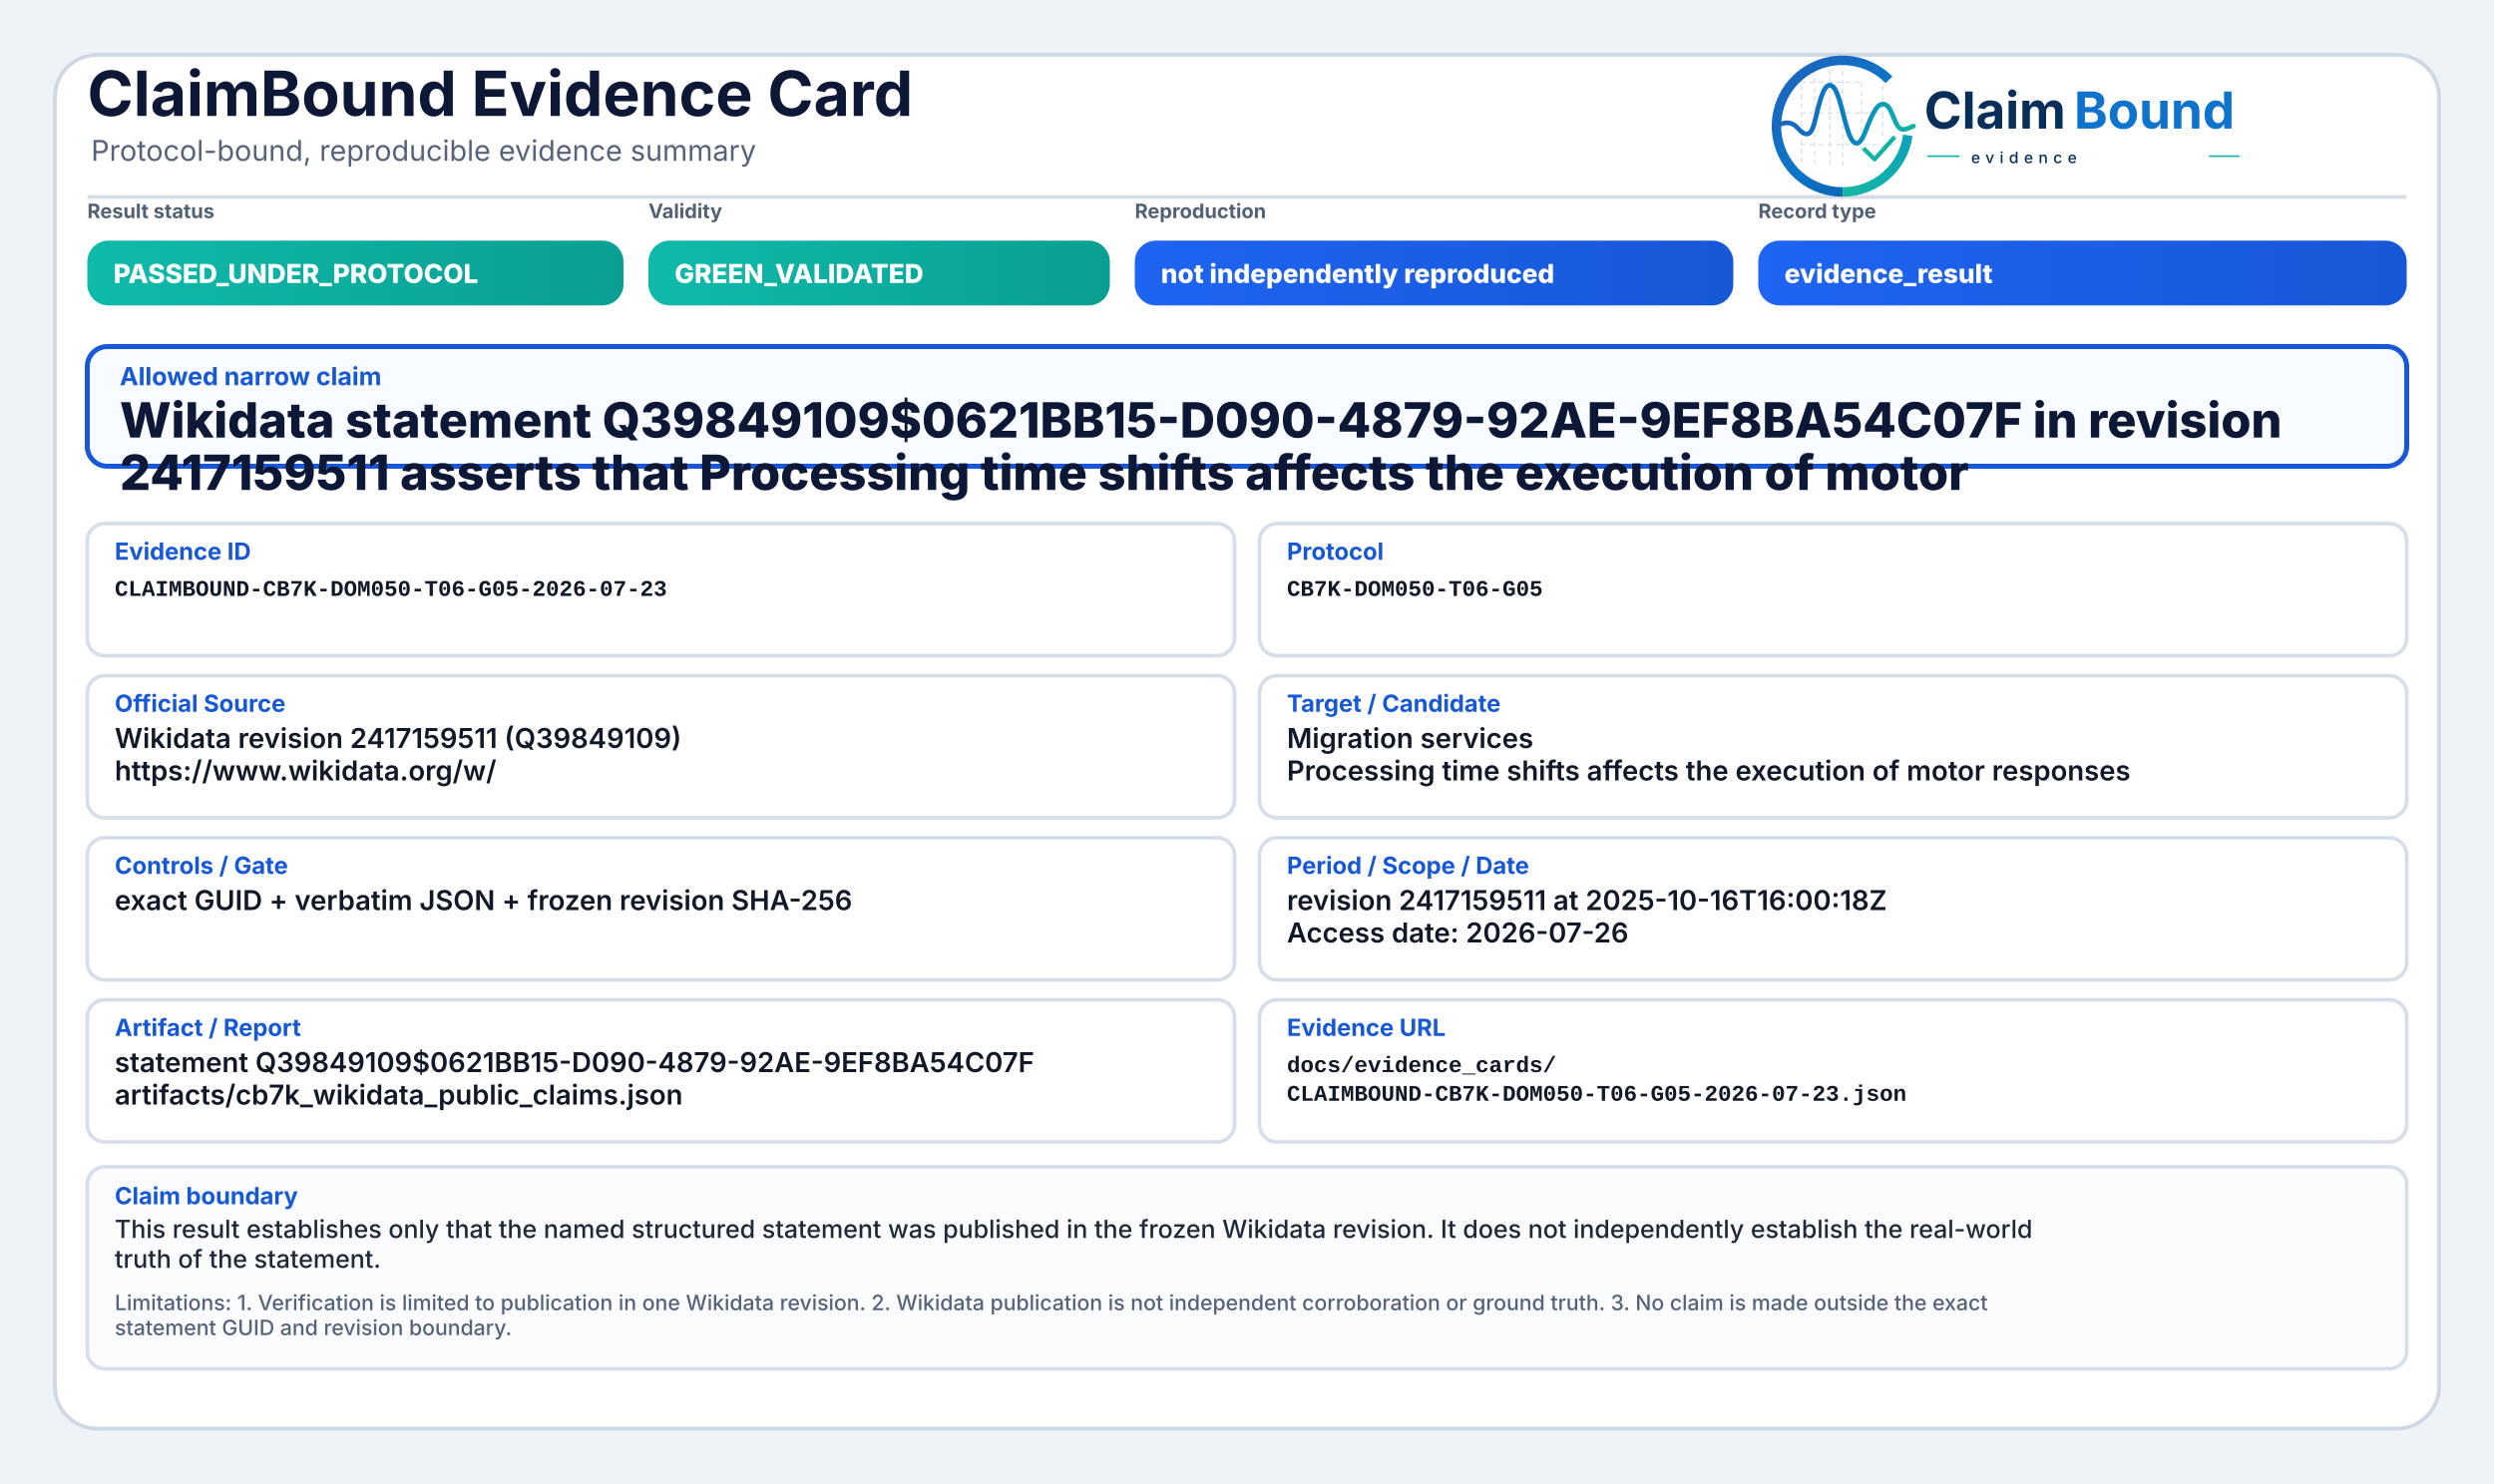
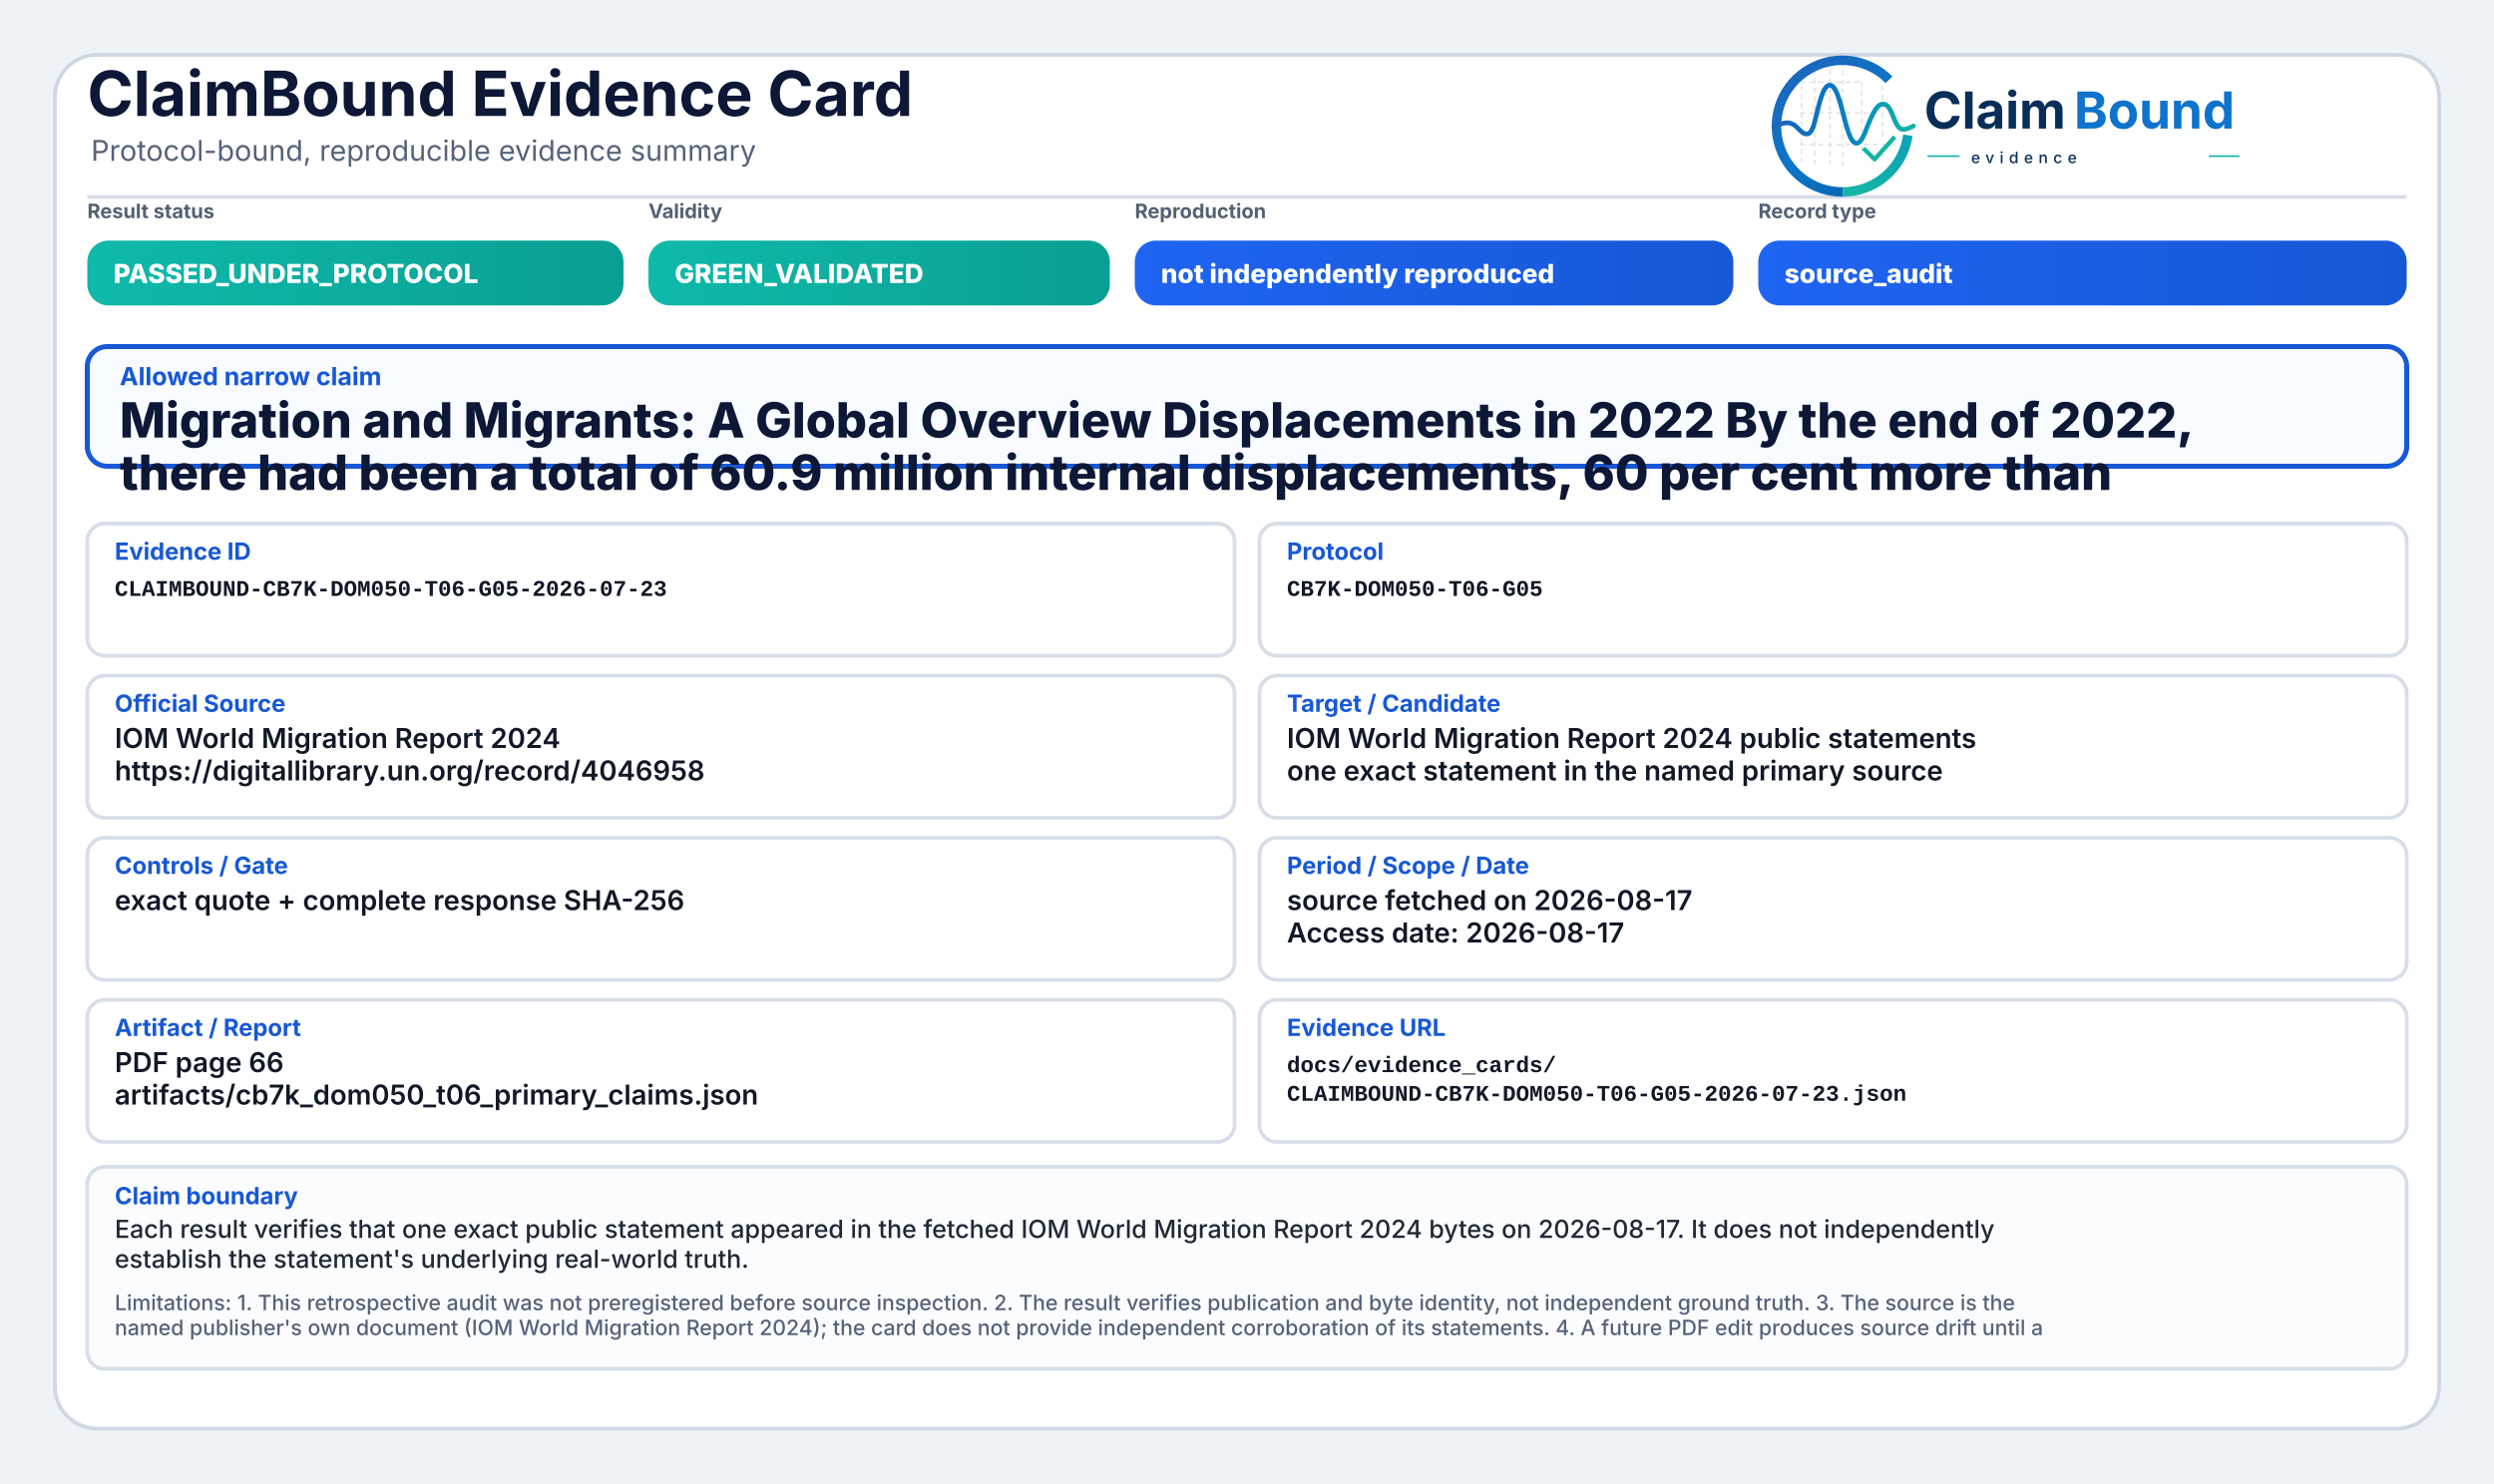
<svg xmlns="http://www.w3.org/2000/svg" width="2000" height="1190" viewBox="0 0 2000 1190" role="img" aria-label="ClaimBound Evidence Card">
  <defs>
    <linearGradient id="greenGrad" x1="0" y1="0" x2="1" y2="0">
      <stop offset="0%" stop-color="#0fbaaa" />
      <stop offset="100%" stop-color="#0a9f93" />
    </linearGradient>
    <linearGradient id="yellowGrad" x1="0" y1="0" x2="1" y2="0">
      <stop offset="0%" stop-color="#fbbf24" />
      <stop offset="100%" stop-color="#d97706" />
    </linearGradient>
    <linearGradient id="amberGrad" x1="0" y1="0" x2="1" y2="0">
      <stop offset="0%" stop-color="#f97316" />
      <stop offset="100%" stop-color="#c2410c" />
    </linearGradient>
    <linearGradient id="redGrad" x1="0" y1="0" x2="1" y2="0">
      <stop offset="0%" stop-color="#ef4444" />
      <stop offset="100%" stop-color="#b91c1c" />
    </linearGradient>
    <linearGradient id="grayGrad" x1="0" y1="0" x2="1" y2="0">
      <stop offset="0%" stop-color="#64748b" />
      <stop offset="100%" stop-color="#475569" />
    </linearGradient>
    <linearGradient id="blueGrad" x1="0" y1="0" x2="1" y2="0">
      <stop offset="0%" stop-color="#1f64f2" />
      <stop offset="100%" stop-color="#1758d6" />
    </linearGradient>
    <linearGradient id="logoRingBlue" x1="73" y1="453" x2="348" y2="793" gradientUnits="userSpaceOnUse">
      <stop offset="0" stop-color="#1E64BA" />
      <stop offset="0.55" stop-color="#0C75C8" />
      <stop offset="1" stop-color="#0A5FAB" />
    </linearGradient>
    <linearGradient id="logoRingTeal" x1="221" y1="792" x2="403" y2="594" gradientUnits="userSpaceOnUse">
      <stop offset="0" stop-color="#18B7A3" />
      <stop offset="1" stop-color="#089EBC" />
    </linearGradient>
    <linearGradient id="logoSignalGradient" x1="61" y1="628" x2="404" y2="628" gradientUnits="userSpaceOnUse">
      <stop offset="0" stop-color="#1E64BA" />
      <stop offset="0.43" stop-color="#0877C4" />
      <stop offset="0.72" stop-color="#0A97BB" />
      <stop offset="1" stop-color="#14B69E" />
    </linearGradient>
  </defs>
  <rect x="0" y="0" width="2000" height="1190" fill="#eef3f8" />
  <rect x="44" y="44" width="1912" height="1102" rx="34" fill="#ffffff" stroke="#cfd7e3" stroke-width="3" />
  <path d="M70 158 H1930" stroke="#d7dde7" stroke-width="3" />
  <text x="70" y="93" font-family="Inter, Segoe UI, Arial, sans-serif" font-size="50" font-weight="750" fill="#0d1736">ClaimBound Evidence Card</text>
  <text x="73" y="129" font-family="Inter, Segoe UI, Arial, sans-serif" font-size="23" font-weight="400" fill="#55627a">Protocol-bound, reproducible evidence summary</text>
  <g aria-label="ClaimBound evidence logo" transform="translate(1415,52) scale(0.33) translate(-40,-478)">
    <g stroke-linecap="butt" stroke-linejoin="round">
      <g stroke="#CBD3DC" stroke-width="3.2" stroke-linecap="round" stroke-dasharray="10 12" opacity="0.72">
        <path d="M130 507V714" />
        <path d="M162 490V719" />
        <path d="M199 491V719" />
        <path d="M230 471V726" />
        <path d="M276 521V690" />
        <path d="M327 508V650" />
        <path d="M128 520H277" />
        <path d="M128 595H327" />
        <path d="M128 672H355" />
      </g>
      <path d="M342.6 514.3A160 160 0 1 0 230 787" fill="none" stroke="url(#logoRingBlue)" stroke-width="23" />
      <path d="M230 787A160 160 0 0 0 388.4 649.3" fill="none" stroke="url(#logoRingTeal)" stroke-width="23" />
      <path d="M63 629.5C87 616.4 104.3 613.6 121.2 632.2C140.7 653.8 153.4 651.6 162.1 616.2C173.8 568.5 182.5 527.5 198.9 527.5C217.5 527.5 228.4 590.6 240.3 630.8C253.4 675.4 268.6 682.8 284.6 641.5C303.5 592.9 315.2 567.6 333.7 574.7C352.6 582 355.7 635.1 376.6 634.9C386.2 634.8 394 630.4 402 626.8" fill="none" stroke="url(#logoSignalGradient)" stroke-width="11.5" stroke-linecap="round" />
      <path d="M284 684.5L307.5 707.7L353 657" fill="none" stroke="#12B4A4" stroke-width="10.5" stroke-linecap="square" />
    </g>
    <text x="428" y="633" font-family="Inter, Segoe UI, Arial, sans-serif" font-size="124" font-weight="750" fill="#082F59" text-rendering="geometricPrecision">Claim</text>
    <text x="792" y="633" font-family="Inter, Segoe UI, Arial, sans-serif" font-size="124" font-weight="750" fill="#0E73CC" text-rendering="geometricPrecision">Bound</text>
    <line x1="436" y1="700" x2="514" y2="700" stroke="#11AFA9" stroke-width="4" />
    <text x="542" y="717" font-family="Inter, Segoe UI, Arial, sans-serif" font-size="38" font-weight="500" letter-spacing="13" fill="#082F59">evidence</text>
    <line x1="1120" y1="700" x2="1194" y2="700" stroke="#11AFA9" stroke-width="4" />
  </g>
  <text x="70" y="175" font-family="Inter, Segoe UI, Arial, sans-serif" font-size="16" font-weight="650" fill="#536174">Result status</text>
  <rect x="70" y="193" width="430" height="52" rx="17" fill="url(#greenGrad)" />
  <text x="91" y="227" font-family="Inter, Segoe UI, Arial, sans-serif" font-size="21" font-weight="800" fill="#ffffff">PASSED_UNDER_PROTOCOL</text>
  <text x="520" y="175" font-family="Inter, Segoe UI, Arial, sans-serif" font-size="16" font-weight="650" fill="#536174">Validity</text>
  <rect x="520" y="193" width="370" height="52" rx="17" fill="url(#greenGrad)" />
  <text x="541" y="227" font-family="Inter, Segoe UI, Arial, sans-serif" font-size="21" font-weight="800" fill="#ffffff">GREEN_VALIDATED</text>
  <text x="910" y="175" font-family="Inter, Segoe UI, Arial, sans-serif" font-size="16" font-weight="650" fill="#536174">Reproduction</text>
  <rect x="910" y="193" width="480" height="52" rx="17" fill="url(#blueGrad)" />
  <text x="931" y="227" font-family="Inter, Segoe UI, Arial, sans-serif" font-size="21" font-weight="800" fill="#ffffff">not independently reproduced</text>
  <text x="1410" y="175" font-family="Inter, Segoe UI, Arial, sans-serif" font-size="16" font-weight="650" fill="#536174">Record type</text>
  <rect x="1410" y="193" width="520" height="52" rx="17" fill="url(#blueGrad)" />
-   <text x="1431" y="227" font-family="Inter, Segoe UI, Arial, sans-serif" font-size="21" font-weight="800" fill="#ffffff">evidence_result</text>
+   <text x="1431" y="227" font-family="Inter, Segoe UI, Arial, sans-serif" font-size="21" font-weight="800" fill="#ffffff">source_audit</text>
  <rect x="70" y="278" width="1860" height="96" rx="16" fill="#f8fbff" stroke="#1758d6" stroke-width="4" />
  <text x="96" y="309" font-family="Inter, Segoe UI, Arial, sans-serif" font-size="20" font-weight="750" fill="#1758d6">Allowed narrow claim</text>
-   <text x="96" y="351" font-family="Inter, Segoe UI, Arial, sans-serif" font-size="39" font-weight="800" fill="#0d1736">Wikidata statement Q39849109$0621BB15-D090-4879-92AE-9EF8BA54C07F in revision</text>
-   <text x="96" y="393" font-family="Inter, Segoe UI, Arial, sans-serif" font-size="39" font-weight="800" fill="#0d1736">2417159511 asserts that Processing time shifts affects the execution of motor</text>
+   <text x="96" y="351" font-family="Inter, Segoe UI, Arial, sans-serif" font-size="39" font-weight="800" fill="#0d1736">Migration and Migrants: A Global Overview Displacements in 2022 By the end of 2022,</text>
+   <text x="96" y="393" font-family="Inter, Segoe UI, Arial, sans-serif" font-size="39" font-weight="800" fill="#0d1736">there had been a total of 60.9 million internal displacements, 60 per cent more than</text>
  <rect x="70" y="420" width="920" height="106" rx="14" fill="#ffffff" stroke="#d8dee9" stroke-width="3" />
  <text x="92" y="449" font-family="Inter, Segoe UI, Arial, sans-serif" font-size="19" font-weight="750" fill="#1758d6">Evidence ID</text>
  <text x="92" y="478" font-family="SFMono-Regular, Consolas, Liberation Mono, monospace" font-size="18" font-weight="600" fill="#111827">CLAIMBOUND-CB7K-DOM050-T06-G05-2026-07-23</text>
  <rect x="1010" y="420" width="920" height="106" rx="14" fill="#ffffff" stroke="#d8dee9" stroke-width="3" />
  <text x="1032" y="449" font-family="Inter, Segoe UI, Arial, sans-serif" font-size="19" font-weight="750" fill="#1758d6">Protocol</text>
  <text x="1032" y="478" font-family="SFMono-Regular, Consolas, Liberation Mono, monospace" font-size="18" font-weight="600" fill="#111827">CB7K-DOM050-T06-G05</text>
  <rect x="70" y="542" width="920" height="114" rx="14" fill="#ffffff" stroke="#d8dee9" stroke-width="3" />
  <text x="92" y="571" font-family="Inter, Segoe UI, Arial, sans-serif" font-size="19" font-weight="750" fill="#1758d6">Official Source</text>
-   <text x="92" y="600" font-family="Inter, Segoe UI, Arial, sans-serif" font-size="22" font-weight="600" fill="#111827">Wikidata revision 2417159511 (Q39849109)</text>
-   <text x="92" y="626" font-family="Inter, Segoe UI, Arial, sans-serif" font-size="22" font-weight="600" fill="#111827">https://www.wikidata.org/w/</text>
+   <text x="92" y="600" font-family="Inter, Segoe UI, Arial, sans-serif" font-size="22" font-weight="600" fill="#111827">IOM World Migration Report 2024</text>
+   <text x="92" y="626" font-family="Inter, Segoe UI, Arial, sans-serif" font-size="22" font-weight="600" fill="#111827">https://digitallibrary.un.org/record/4046958</text>
  <rect x="1010" y="542" width="920" height="114" rx="14" fill="#ffffff" stroke="#d8dee9" stroke-width="3" />
  <text x="1032" y="571" font-family="Inter, Segoe UI, Arial, sans-serif" font-size="19" font-weight="750" fill="#1758d6">Target / Candidate</text>
-   <text x="1032" y="600" font-family="Inter, Segoe UI, Arial, sans-serif" font-size="22" font-weight="600" fill="#111827">Migration services</text>
-   <text x="1032" y="626" font-family="Inter, Segoe UI, Arial, sans-serif" font-size="22" font-weight="600" fill="#111827">Processing time shifts affects the execution of motor responses</text>
+   <text x="1032" y="600" font-family="Inter, Segoe UI, Arial, sans-serif" font-size="22" font-weight="600" fill="#111827">IOM World Migration Report 2024 public statements</text>
+   <text x="1032" y="626" font-family="Inter, Segoe UI, Arial, sans-serif" font-size="22" font-weight="600" fill="#111827">one exact statement in the named primary source</text>
  <rect x="70" y="672" width="920" height="114" rx="14" fill="#ffffff" stroke="#d8dee9" stroke-width="3" />
  <text x="92" y="701" font-family="Inter, Segoe UI, Arial, sans-serif" font-size="19" font-weight="750" fill="#1758d6">Controls / Gate</text>
-   <text x="92" y="730" font-family="Inter, Segoe UI, Arial, sans-serif" font-size="22" font-weight="600" fill="#111827">exact GUID + verbatim JSON + frozen revision SHA-256</text>
+   <text x="92" y="730" font-family="Inter, Segoe UI, Arial, sans-serif" font-size="22" font-weight="600" fill="#111827">exact quote + complete response SHA-256</text>
  <rect x="1010" y="672" width="920" height="114" rx="14" fill="#ffffff" stroke="#d8dee9" stroke-width="3" />
  <text x="1032" y="701" font-family="Inter, Segoe UI, Arial, sans-serif" font-size="19" font-weight="750" fill="#1758d6">Period / Scope / Date</text>
-   <text x="1032" y="730" font-family="Inter, Segoe UI, Arial, sans-serif" font-size="22" font-weight="600" fill="#111827">revision 2417159511 at 2025-10-16T16:00:18Z</text>
-   <text x="1032" y="756" font-family="Inter, Segoe UI, Arial, sans-serif" font-size="22" font-weight="600" fill="#111827">Access date: 2026-07-26</text>
+   <text x="1032" y="730" font-family="Inter, Segoe UI, Arial, sans-serif" font-size="22" font-weight="600" fill="#111827">source fetched on 2026-08-17</text>
+   <text x="1032" y="756" font-family="Inter, Segoe UI, Arial, sans-serif" font-size="22" font-weight="600" fill="#111827">Access date: 2026-08-17</text>
  <rect x="70" y="802" width="920" height="114" rx="14" fill="#ffffff" stroke="#d8dee9" stroke-width="3" />
  <text x="92" y="831" font-family="Inter, Segoe UI, Arial, sans-serif" font-size="19" font-weight="750" fill="#1758d6">Artifact / Report</text>
-   <text x="92" y="860" font-family="Inter, Segoe UI, Arial, sans-serif" font-size="22" font-weight="600" fill="#111827">statement Q39849109$0621BB15-D090-4879-92AE-9EF8BA54C07F</text>
-   <text x="92" y="886" font-family="Inter, Segoe UI, Arial, sans-serif" font-size="22" font-weight="600" fill="#111827">artifacts/cb7k_wikidata_public_claims.json</text>
+   <text x="92" y="860" font-family="Inter, Segoe UI, Arial, sans-serif" font-size="22" font-weight="600" fill="#111827">PDF page 66</text>
+   <text x="92" y="886" font-family="Inter, Segoe UI, Arial, sans-serif" font-size="22" font-weight="600" fill="#111827">artifacts/cb7k_dom050_t06_primary_claims.json</text>
  <rect x="1010" y="802" width="920" height="114" rx="14" fill="#ffffff" stroke="#d8dee9" stroke-width="3" />
  <text x="1032" y="831" font-family="Inter, Segoe UI, Arial, sans-serif" font-size="19" font-weight="750" fill="#1758d6">Evidence URL</text>
  <text x="1032" y="860" font-family="SFMono-Regular, Consolas, Liberation Mono, monospace" font-size="18" font-weight="600" fill="#111827">docs/evidence_cards/</text>
  <text x="1032" y="883" font-family="SFMono-Regular, Consolas, Liberation Mono, monospace" font-size="18" font-weight="600" fill="#111827">CLAIMBOUND-CB7K-DOM050-T06-G05-2026-07-23.json</text>
  <rect x="70" y="936" width="1860" height="162" rx="14" fill="#fbfcfe" stroke="#d8dee9" stroke-width="3" />
  <text x="92" y="966" font-family="Inter, Segoe UI, Arial, sans-serif" font-size="19" font-weight="750" fill="#1758d6">Claim boundary</text>
-   <text x="92" y="993" font-family="Inter, Segoe UI, Arial, sans-serif" font-size="20" font-weight="500" fill="#1f2937">This result establishes only that the named structured statement was published in the frozen Wikidata revision. It does not independently establish the real-world</text>
-   <text x="92" y="1017" font-family="Inter, Segoe UI, Arial, sans-serif" font-size="20" font-weight="500" fill="#1f2937">truth of the statement.</text>
-   <text x="92" y="1051" font-family="Inter, Segoe UI, Arial, sans-serif" font-size="17" font-weight="500" fill="#55627a">Limitations: 1. Verification is limited to publication in one Wikidata revision. 2. Wikidata publication is not independent corroboration or ground truth. 3. No claim is made outside the exact</text>
-   <text x="92" y="1071" font-family="Inter, Segoe UI, Arial, sans-serif" font-size="17" font-weight="500" fill="#55627a">statement GUID and revision boundary.</text>
+   <text x="92" y="993" font-family="Inter, Segoe UI, Arial, sans-serif" font-size="20" font-weight="500" fill="#1f2937">Each result verifies that one exact public statement appeared in the fetched IOM World Migration Report 2024 bytes on 2026-08-17. It does not independently</text>
+   <text x="92" y="1017" font-family="Inter, Segoe UI, Arial, sans-serif" font-size="20" font-weight="500" fill="#1f2937">establish the statement's underlying real-world truth.</text>
+   <text x="92" y="1051" font-family="Inter, Segoe UI, Arial, sans-serif" font-size="17" font-weight="500" fill="#55627a">Limitations: 1. This retrospective audit was not preregistered before source inspection. 2. The result verifies publication and byte identity, not independent ground truth. 3. The source is the</text>
+   <text x="92" y="1071" font-family="Inter, Segoe UI, Arial, sans-serif" font-size="17" font-weight="500" fill="#55627a">named publisher's own document (IOM World Migration Report 2024); the card does not provide independent corroboration of its statements. 4. A future PDF edit produces source drift until a</text>
</svg>
